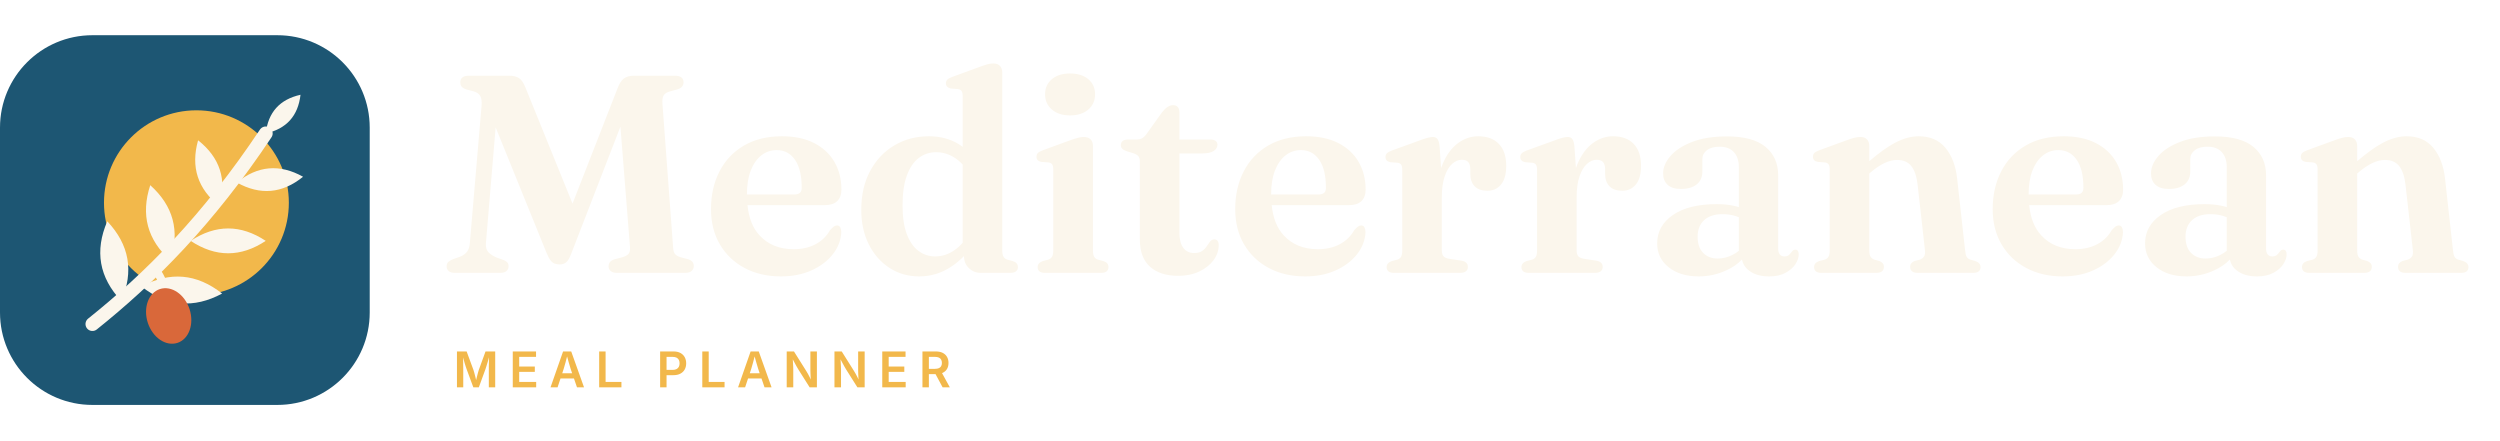
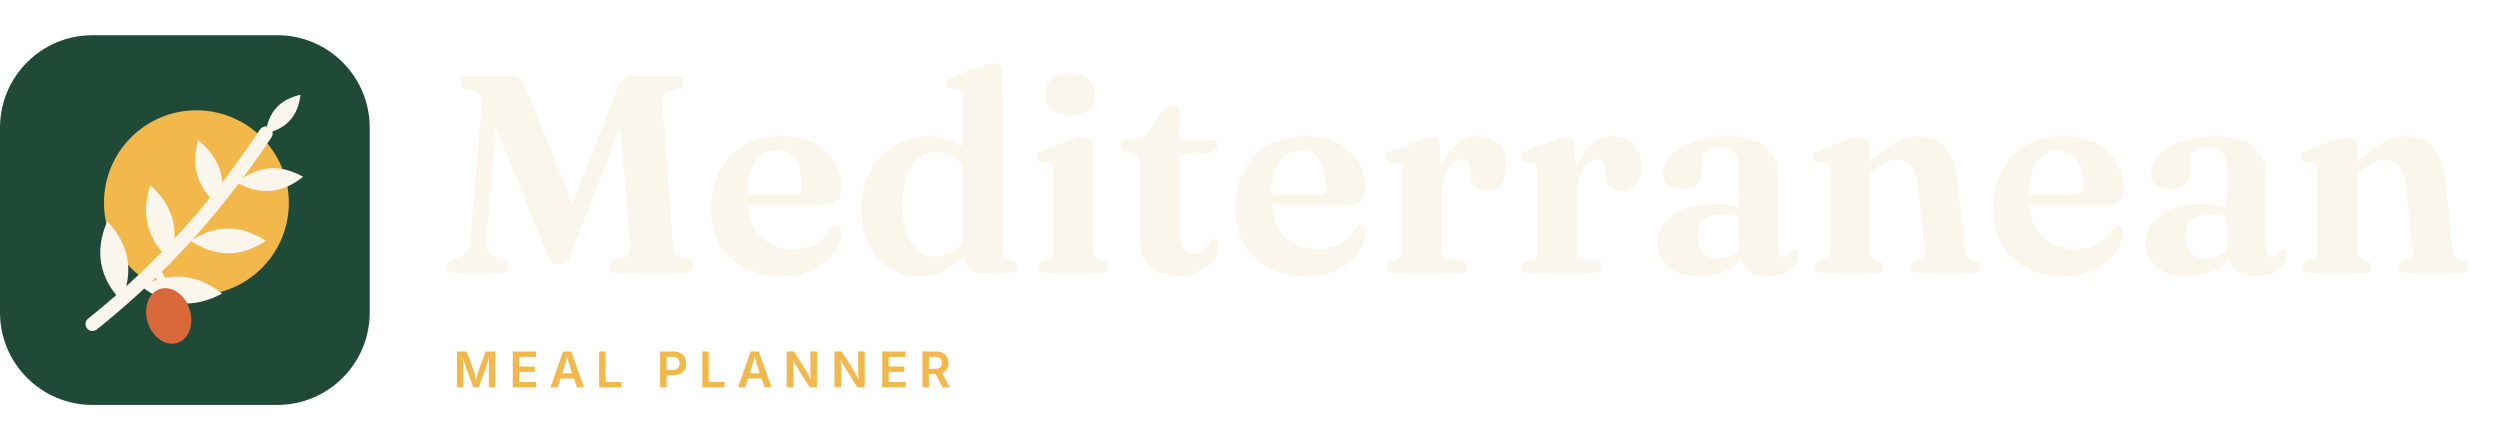
<svg xmlns="http://www.w3.org/2000/svg" viewBox="0 0 568 100">
  <g transform="translate(0 8) scale(1.3125)">
-     <rect width="64" height="64" rx="16" fill="#1D5673" />
+     <rect width="64" height="64" rx="16" fill="#1F4A38" />
    <circle cx="34" cy="29" r="16" fill="#F2B84B" />
    <path d="M16 50 C26 42 36 32 46 17" fill="none" stroke="#FBF6EC" stroke-width="2.4" stroke-linecap="round" />
    <path d="M21 46Q24.31 38.31 18.57 32.21Q15.25 39.91 21 46ZM24.5 43.5Q31.07 48.69 38.45 44.72Q31.87 39.53 24.5 43.5ZM29.5 39Q32 31.34 26.01 25.96Q23.5 33.62 29.5 39ZM33 35.6Q39.5 39.9 46 35.6Q39.5 31.3 33 35.6ZM38 29.6Q39.95 22.66 34.29 18.19Q32.34 25.13 38 29.6ZM41 25.5Q47.07 28.88 52.46 24.5Q46.39 21.11 41 25.5ZM46 17Q51.39 15.8 52.02 10.31Q46.63 11.51 46 17Z" fill="#FBF6EC" />
    <path d="M27 40.6 Q28.5 43 28.6 44.5" fill="none" stroke="#FBF6EC" stroke-width="1.4" stroke-linecap="round" />
    <ellipse cx="29.2" cy="48.6" rx="3.8" ry="4.9" transform="rotate(-18 29.2 48.6)" fill="#D9683A" />
  </g>
  <path d="M119.42 19.98L130.08 46.26L140.29 20.11Q140.90 18.48 141.74 17.84Q142.59 17.20 144.06 17.20L153.31 17.20Q154.30 17.20 154.80 17.58Q155.30 17.97 155.30 18.67Q155.30 19.28 154.96 19.68Q154.62 20.08 153.92 20.30L152.29 20.75Q151.20 21.04 150.82 21.62Q150.43 22.19 150.50 23.47L152.93 56.21Q152.99 57.30 153.39 57.74Q153.79 58.19 154.75 58.48L156.35 58.90Q157.02 59.12 157.33 59.50Q157.63 59.89 157.63 60.46Q157.63 61.10 157.15 61.55Q156.67 62 155.68 62L140.26 62Q139.26 62 138.77 61.60Q138.27 61.20 138.27 60.53Q138.27 59.95 138.58 59.55Q138.88 59.15 139.65 58.90L141.28 58.48Q142.40 58.16 142.80 57.68Q143.20 57.20 143.14 56.21L140.96 28.78L129.79 57.62Q129.22 59.15 128.61 59.62Q128 60.08 127.17 60.08Q126.56 60.08 126.05 59.90Q125.54 59.73 125.10 59.18Q124.67 58.64 124.19 57.49L112.61 28.94L110.40 55.25Q110.30 56.62 110.99 57.33Q111.68 58.03 112.90 58.54L114.46 59.09Q114.98 59.31 115.26 59.62Q115.55 59.92 115.55 60.46Q115.55 61.17 115.07 61.58Q114.59 62 113.60 62L103.42 62Q102.43 62 101.95 61.60Q101.47 61.20 101.47 60.53Q101.47 59.86 101.89 59.49Q102.30 59.12 102.98 58.86L104.26 58.42Q105.34 58.06 106 57.33Q106.66 56.59 106.75 55.22L109.41 24.05Q109.54 22.54 109.10 21.79Q108.67 21.04 107.58 20.75L106.02 20.34Q105.28 20.11 104.93 19.73Q104.58 19.34 104.58 18.70Q104.58 17.20 106.59 17.20L115.71 17.20Q117.09 17.20 117.94 17.76Q118.78 18.32 119.42 19.98M191.17 43.09Q191.17 44.78 190.21 45.70Q189.25 46.61 187.40 46.61L169.83 46.61Q170.28 51.06 172.61 53.52Q175.49 56.62 180.32 56.62Q183.14 56.62 185.27 55.50Q187.40 54.38 188.58 52.30Q189.16 51.66 189.49 51.44Q189.83 51.22 190.18 51.22Q190.69 51.22 190.92 51.68Q191.14 52.14 191.14 52.78Q191.01 55.47 189.22 57.76Q187.43 60.05 184.39 61.42Q181.35 62.80 177.41 62.80Q172.77 62.80 169.19 60.90Q165.60 58.99 163.57 55.55Q161.54 52.11 161.54 47.50Q161.54 42.67 163.48 38.93Q165.41 35.18 169.03 33.07Q172.64 30.96 177.67 30.96Q181.96 30.96 184.98 32.51Q188 34.06 189.59 36.80Q191.17 39.54 191.17 43.09M169.70 44.18L180.52 44.18Q182.15 44.18 182.15 42.70Q182.15 38.48 180.61 36.29Q179.08 34.10 176.48 34.10Q174.50 34.10 172.96 35.31Q171.43 36.53 170.56 38.77Q169.70 41.01 169.70 44.18M195.68 47.70Q195.68 42.58 197.71 38.82Q199.75 35.06 203.23 33.01Q206.72 30.96 211.04 30.96Q214.85 30.96 217.79 32.72Q218.27 33.04 218.72 33.36L218.72 21.84Q218.72 21.04 218.48 20.69Q218.24 20.34 217.67 20.24L216 20.11Q215.43 19.95 215.17 19.66Q214.91 19.38 214.91 18.93Q214.91 18.42 215.22 18.10Q215.52 17.78 216.39 17.46L222.34 15.28Q223.55 14.83 224.29 14.62Q225.03 14.42 225.70 14.42Q226.69 14.42 227.20 14.98Q227.71 15.54 227.71 16.46L227.71 56.88Q227.71 57.87 228 58.34Q228.29 58.80 228.87 58.99L230.08 59.31Q230.69 59.50 230.98 59.84Q231.27 60.18 231.27 60.69Q231.27 61.30 230.83 61.65Q230.40 62 229.51 62L222.88 62Q221.22 62 220.13 60.91Q219.04 59.89 219.01 58.19Q217.67 59.57 216.16 60.56Q212.83 62.80 208.83 62.80Q205.06 62.80 202.08 60.86Q199.11 58.93 197.39 55.52Q195.68 52.11 195.68 47.70M218.72 55.15L218.72 37.39Q217.86 36.46 216.93 35.86Q214.95 34.58 212.67 34.58Q210.50 34.58 208.77 35.87Q207.04 37.17 206.05 39.84Q205.06 42.51 205.06 46.70Q205.06 50.61 206.02 53.17Q206.98 55.73 208.66 56.99Q210.34 58.26 212.48 58.26Q214.82 58.26 216.83 56.85Q217.83 56.18 218.72 55.15M248.32 33.14L248.32 56.88Q248.32 57.87 248.60 58.34Q248.87 58.80 249.44 58.99L250.66 59.31Q251.27 59.50 251.56 59.84Q251.84 60.18 251.84 60.69Q251.84 61.30 251.43 61.65Q251.01 62 250.08 62L237.48 62Q236.58 62 236.16 61.65Q235.75 61.30 235.75 60.69Q235.75 60.21 236.04 59.87Q236.32 59.54 236.93 59.31L238.18 58.99Q238.76 58.77 239.03 58.32Q239.30 57.87 239.30 56.88L239.30 38.54Q239.30 37.71 239.06 37.36Q238.82 37.01 238.28 36.91L236.58 36.78Q236 36.66 235.75 36.37Q235.49 36.08 235.49 35.63Q235.49 35.09 235.80 34.77Q236.10 34.45 236.96 34.13L242.92 31.95Q244.16 31.50 244.92 31.31Q245.67 31.12 246.18 31.12Q247.27 31.12 247.80 31.68Q248.32 32.24 248.32 33.14M243.11 26.22Q240.55 26.22 239 24.90Q237.44 23.57 237.44 21.42Q237.44 19.28 239 17.98Q240.55 16.69 243.11 16.69Q245.70 16.69 247.25 17.98Q248.80 19.28 248.80 21.42Q248.80 23.57 247.25 24.90Q245.70 26.22 243.11 26.22M257.53 34.83L256.06 34.38Q255.29 34.13 254.97 33.79Q254.65 33.46 254.65 33.01Q254.65 32.37 255.08 32.03Q255.52 31.70 256.25 31.70L258.20 31.70Q258.97 31.70 259.48 31.41Q260 31.12 260.54 30.38L264.03 25.49Q264.70 24.66 265.31 24.27Q265.92 23.89 266.52 23.89Q267.20 23.89 267.58 24.30Q267.96 24.72 267.96 25.52L267.96 31.70L275 31.70Q275.74 31.70 276.17 32Q276.60 32.30 276.60 32.88Q276.60 33.71 275.77 34.29Q274.94 34.86 273.08 34.86L267.96 34.86L267.96 52.88Q267.96 55.12 268.84 56.30Q269.72 57.49 271.29 57.49Q272.48 57.49 273.13 57.02Q273.79 56.56 274.17 55.95Q274.56 55.34 274.92 54.88Q275.29 54.42 275.87 54.38Q276.35 54.38 276.62 54.70Q276.89 55.02 276.89 55.76Q276.86 57.58 275.69 59.15Q274.52 60.72 272.44 61.70Q270.36 62.67 267.71 62.67Q263.61 62.67 261.29 60.61Q258.97 58.54 258.97 54.38L258.97 36.72Q258.97 35.89 258.64 35.49Q258.30 35.09 257.53 34.83M310.27 43.09Q310.27 44.78 309.31 45.70Q308.35 46.61 306.50 46.61L288.93 46.61Q289.38 51.06 291.71 53.52Q294.59 56.62 299.42 56.62Q302.24 56.62 304.37 55.50Q306.50 54.38 307.68 52.30Q308.26 51.66 308.59 51.44Q308.93 51.22 309.28 51.22Q309.79 51.22 310.02 51.68Q310.24 52.14 310.24 52.78Q310.11 55.47 308.32 57.76Q306.53 60.05 303.49 61.42Q300.45 62.80 296.51 62.80Q291.87 62.80 288.29 60.90Q284.70 58.99 282.67 55.55Q280.64 52.11 280.64 47.50Q280.64 42.67 282.58 38.93Q284.51 35.18 288.13 33.07Q291.74 30.96 296.77 30.96Q301.06 30.96 304.08 32.51Q307.10 34.06 308.69 36.80Q310.27 39.54 310.27 43.09M288.80 44.18L299.62 44.18Q301.25 44.18 301.25 42.70Q301.25 38.48 299.71 36.29Q298.18 34.10 295.58 34.10Q293.60 34.10 292.06 35.31Q290.53 36.53 289.66 38.77Q288.80 41.01 288.80 44.18M327.07 33.17L327.42 38.19Q327.58 37.71 327.77 37.26Q329.09 34.13 331.23 32.54Q333.37 30.96 335.84 30.96Q338.88 30.96 340.54 32.69Q342.21 34.42 342.21 37.65Q342.21 40.53 341.02 41.94Q339.84 43.34 337.95 43.34Q336.03 43.34 335.04 42.32Q334.05 41.30 334.05 39.47L334.05 38.32Q334.01 37.30 333.57 36.80Q333.12 36.30 332.09 36.30Q330.97 36.30 329.93 37.23Q328.89 38.16 328.24 40.05Q327.58 41.94 327.58 44.88L327.58 56.85Q327.58 57.78 327.95 58.21Q328.32 58.64 329.28 58.80L332.03 59.22Q332.77 59.34 333.13 59.70Q333.50 60.05 333.50 60.66Q333.50 61.30 333.04 61.65Q332.57 62 331.71 62L316.77 62Q315.87 62 315.45 61.65Q315.04 61.30 315.04 60.69Q315.04 60.21 315.33 59.87Q315.61 59.54 316.22 59.31L317.47 58.99Q318.05 58.80 318.32 58.34Q318.59 57.87 318.59 56.88L318.59 38.61Q318.59 37.78 318.35 37.42Q318.11 37.07 317.57 36.98L315.87 36.85Q315.29 36.72 315.04 36.43Q314.78 36.14 314.78 35.70Q314.78 35.15 315.10 34.83Q315.42 34.51 316.25 34.19L322.08 32.08Q323.65 31.47 324.38 31.30Q325.12 31.12 325.53 31.12Q326.24 31.12 326.59 31.58Q326.94 32.05 327.07 33.17M357.70 33.17L358.05 38.19Q358.21 37.71 358.40 37.26Q359.72 34.13 361.86 32.54Q364 30.96 366.47 30.96Q369.51 30.96 371.17 32.69Q372.84 34.42 372.84 37.65Q372.84 40.53 371.65 41.94Q370.47 43.34 368.58 43.34Q366.66 43.34 365.67 42.32Q364.68 41.30 364.68 39.47L364.68 38.32Q364.64 37.30 364.20 36.80Q363.75 36.30 362.72 36.30Q361.60 36.30 360.56 37.23Q359.52 38.16 358.87 40.05Q358.21 41.94 358.21 44.88L358.21 56.85Q358.21 57.78 358.58 58.21Q358.95 58.64 359.91 58.80L362.66 59.22Q363.40 59.34 363.76 59.70Q364.13 60.05 364.13 60.66Q364.13 61.30 363.67 61.65Q363.20 62 362.34 62L347.40 62Q346.50 62 346.08 61.65Q345.67 61.30 345.67 60.69Q345.67 60.21 345.96 59.87Q346.24 59.54 346.85 59.31L348.10 58.99Q348.68 58.80 348.95 58.34Q349.22 57.87 349.22 56.88L349.22 38.61Q349.22 37.78 348.98 37.42Q348.74 37.07 348.20 36.98L346.50 36.85Q345.92 36.72 345.67 36.43Q345.41 36.14 345.41 35.70Q345.41 35.15 345.73 34.83Q346.05 34.51 346.88 34.19L352.71 32.08Q354.28 31.47 355.01 31.30Q355.75 31.12 356.16 31.12Q356.87 31.12 357.22 31.58Q357.57 32.05 357.70 33.17M376.51 55.31Q376.51 51.31 380.08 48.85Q383.65 46.38 390.05 46.38Q392.13 46.38 393.82 46.74Q394.46 46.86 395.07 47.06L395.07 38.03Q395.07 35.79 393.94 34.56Q392.80 33.33 390.72 33.33Q388.83 33.33 387.81 34.13Q386.78 34.93 386.78 36.11L386.78 38.93Q386.78 40.85 385.50 41.89Q384.22 42.93 381.89 42.93Q379.90 42.93 378.88 41.98Q377.86 41.04 377.86 39.41Q377.86 37.39 379.52 35.46Q381.18 33.52 384.42 32.26Q387.65 30.99 392.38 30.99Q398.27 30.99 401.14 33.38Q404 35.76 404 39.82L404 56.46Q404 57.36 404.37 57.81Q404.74 58.26 405.41 58.26Q406.11 58.26 406.46 57.92Q406.82 57.58 407.07 57.23Q407.23 57.01 407.42 56.86Q407.62 56.72 407.90 56.72Q408.29 56.72 408.48 57.01Q408.67 57.30 408.67 57.78Q408.67 58.86 407.92 60.02Q407.17 61.17 405.68 61.98Q404.19 62.80 401.95 62.80Q399.10 62.80 397.41 61.49Q396.10 60.53 395.78 58.96Q394.30 60.50 392.22 61.42Q389.25 62.80 385.92 62.80Q381.73 62.80 379.12 60.72Q376.51 58.64 376.51 55.31M395.07 56.98L395.07 49.36Q394.43 49.10 393.79 48.94Q392.64 48.66 391.33 48.66Q388.67 48.66 387.18 50.02Q385.70 51.38 385.70 53.78Q385.70 56.18 386.96 57.46Q388.22 58.74 390.24 58.74Q391.97 58.74 393.57 57.94Q394.37 57.55 395.07 56.98M424.70 33.14L424.70 36.62Q428 33.81 430.43 32.50Q433.31 30.96 435.90 30.96Q439.84 30.96 442.01 33.60Q444.19 36.24 444.67 40.62L446.46 56.78Q446.56 57.84 446.81 58.32Q447.07 58.80 447.68 58.99L448.80 59.31Q449.41 59.54 449.69 59.87Q449.98 60.21 449.98 60.69Q449.98 61.30 449.57 61.65Q449.15 62 448.22 62L435.74 62Q433.98 62 433.98 60.59Q433.98 59.73 434.97 59.31L436.19 58.99Q436.80 58.77 437.13 58.29Q437.47 57.81 437.34 56.78L435.68 41.94Q435.36 39.15 434.25 37.74Q433.15 36.34 431.01 36.34Q429.66 36.34 428.17 37.04Q426.69 37.74 425.02 39.15L424.70 39.44L424.70 56.88Q424.70 57.87 424.99 58.32Q425.28 58.77 425.85 58.99L427.01 59.31Q428.03 59.73 428.03 60.59Q428.03 62 426.24 62L413.89 62Q412.99 62 412.57 61.65Q412.16 61.30 412.16 60.69Q412.16 60.21 412.43 59.87Q412.70 59.54 413.31 59.31L414.59 58.99Q415.17 58.77 415.44 58.32Q415.71 57.87 415.71 56.88L415.71 38.54Q415.71 37.71 415.47 37.36Q415.23 37.01 414.69 36.91L412.99 36.78Q412.41 36.66 412.16 36.37Q411.90 36.08 411.90 35.63Q411.90 35.09 412.21 34.77Q412.51 34.45 413.37 34.13L419.33 31.95Q420.54 31.50 421.28 31.31Q422.01 31.12 422.69 31.12Q423.68 31.12 424.19 31.68Q424.70 32.24 424.70 33.14M482.37 43.09Q482.37 44.78 481.41 45.70Q480.45 46.61 478.60 46.61L461.03 46.61Q461.48 51.06 463.81 53.52Q466.69 56.62 471.52 56.62Q474.34 56.62 476.47 55.50Q478.60 54.38 479.78 52.30Q480.36 51.66 480.69 51.44Q481.03 51.22 481.38 51.22Q481.89 51.22 482.12 51.68Q482.34 52.14 482.34 52.78Q482.21 55.47 480.42 57.76Q478.63 60.05 475.59 61.42Q472.55 62.80 468.61 62.80Q463.97 62.80 460.39 60.90Q456.80 58.99 454.77 55.55Q452.74 52.11 452.74 47.50Q452.74 42.67 454.68 38.93Q456.61 35.18 460.23 33.07Q463.84 30.96 468.87 30.96Q473.16 30.96 476.18 32.51Q479.20 34.06 480.79 36.80Q482.37 39.54 482.37 43.09M460.90 44.18L471.72 44.18Q473.35 44.18 473.35 42.70Q473.35 38.48 471.81 36.29Q470.28 34.10 467.68 34.10Q465.70 34.10 464.16 35.31Q462.63 36.53 461.76 38.77Q460.90 41.01 460.90 44.18M487.36 55.31Q487.36 51.31 490.93 48.85Q494.50 46.38 500.90 46.38Q502.98 46.38 504.67 46.74Q505.31 46.86 505.92 47.06L505.92 38.03Q505.92 35.79 504.79 34.56Q503.65 33.33 501.57 33.33Q499.68 33.33 498.66 34.13Q497.63 34.93 497.63 36.11L497.63 38.93Q497.63 40.85 496.35 41.89Q495.07 42.93 492.74 42.93Q490.75 42.93 489.73 41.98Q488.71 41.04 488.71 39.41Q488.71 37.39 490.37 35.46Q492.03 33.52 495.27 32.26Q498.50 30.99 503.23 30.99Q509.12 30.99 511.99 33.38Q514.85 35.76 514.85 39.82L514.85 56.46Q514.85 57.36 515.22 57.81Q515.59 58.26 516.26 58.26Q516.96 58.26 517.31 57.92Q517.67 57.58 517.92 57.23Q518.08 57.01 518.27 56.86Q518.47 56.72 518.75 56.72Q519.14 56.72 519.33 57.01Q519.52 57.30 519.52 57.78Q519.52 58.86 518.77 60.02Q518.02 61.17 516.53 61.98Q515.04 62.80 512.80 62.80Q509.95 62.80 508.26 61.49Q506.95 60.53 506.63 58.96Q505.15 60.50 503.07 61.42Q500.10 62.80 496.77 62.80Q492.58 62.80 489.97 60.72Q487.36 58.64 487.36 55.31M505.92 56.98L505.92 49.36Q505.28 49.10 504.64 48.94Q503.49 48.66 502.18 48.66Q499.52 48.66 498.03 50.02Q496.55 51.38 496.55 53.78Q496.55 56.18 497.81 57.46Q499.07 58.74 501.09 58.74Q502.82 58.74 504.42 57.94Q505.22 57.55 505.92 56.98M535.55 33.14L535.55 36.62Q538.85 33.81 541.28 32.50Q544.16 30.96 546.75 30.96Q550.69 30.96 552.86 33.60Q555.04 36.24 555.52 40.62L557.31 56.78Q557.41 57.84 557.66 58.32Q557.92 58.80 558.53 58.99L559.65 59.31Q560.26 59.54 560.54 59.87Q560.83 60.21 560.83 60.69Q560.83 61.30 560.42 61.65Q560 62 559.07 62L546.59 62Q544.83 62 544.83 60.59Q544.83 59.73 545.82 59.31L547.04 58.99Q547.65 58.77 547.98 58.29Q548.32 57.81 548.19 56.78L546.53 41.94Q546.21 39.15 545.10 37.74Q544 36.34 541.86 36.34Q540.51 36.34 539.02 37.04Q537.54 37.74 535.87 39.15L535.55 39.44L535.55 56.88Q535.55 57.87 535.84 58.32Q536.13 58.77 536.70 58.99L537.86 59.31Q538.88 59.73 538.88 60.59Q538.88 62 537.09 62L524.74 62Q523.84 62 523.42 61.65Q523.01 61.30 523.01 60.69Q523.01 60.21 523.28 59.87Q523.55 59.54 524.16 59.31L525.44 58.99Q526.02 58.77 526.29 58.32Q526.56 57.87 526.56 56.88L526.56 38.54Q526.56 37.71 526.32 37.36Q526.08 37.01 525.54 36.91L523.84 36.78Q523.26 36.66 523.01 36.37Q522.75 36.08 522.75 35.63Q522.75 35.09 523.06 34.77Q523.36 34.45 524.22 34.13L530.18 31.95Q531.39 31.50 532.13 31.31Q532.86 31.12 533.54 31.12Q534.53 31.12 535.04 31.68Q535.55 32.24 535.55 33.14" fill="#FBF6EC" />
  <path d="M105.25 88L103.82 88L103.82 79.85L106.02 79.85L107.57 84.06Q107.65 84.29 107.75 84.66Q107.85 85.03 107.96 85.46Q108.06 85.88 108.16 86.29Q108.17 86.32 108.17 86.35Q108.18 86.33 108.19 86.30Q108.28 85.90 108.39 85.47Q108.50 85.04 108.60 84.67Q108.70 84.30 108.78 84.06L110.31 79.85L112.51 79.85L112.51 88L111.06 88L111.06 83.89Q111.06 83.63 111.06 83.25Q111.07 82.88 111.08 82.45Q111.09 82.03 111.10 81.59Q111.10 81.38 111.10 81.17Q111.04 81.41 110.98 81.65Q110.85 82.10 110.72 82.52Q110.60 82.95 110.48 83.30Q110.37 83.66 110.29 83.89L108.79 88L107.54 88L106.02 83.89Q105.94 83.66 105.82 83.31Q105.71 82.96 105.58 82.54Q105.46 82.12 105.33 81.66Q105.26 81.44 105.20 81.22Q105.20 81.38 105.21 81.56Q105.22 81.99 105.23 82.42Q105.24 82.85 105.24 83.23Q105.25 83.61 105.25 83.89L105.25 88M121.82 88L116.50 88L116.50 79.85L121.79 79.85L121.79 81.08L117.96 81.08L117.96 83.28L121.51 83.28L121.51 84.49L117.96 84.49L117.96 86.77L121.82 86.77L121.82 88M126.68 88L125.08 88L127.93 79.85L129.78 79.85L132.69 88L131.09 88L130.40 85.98L127.35 85.98L126.68 88M127.74 84.81L129.99 84.81L129.64 83.77Q129.43 83.11 129.20 82.28Q129.03 81.69 128.84 80.98Q128.66 81.70 128.50 82.30Q128.28 83.13 128.08 83.77L127.74 84.81M141.19 88L136.13 88L136.13 79.85L137.59 79.85L137.59 86.77L141.19 86.77L141.19 88M151.44 88L149.98 88L149.98 79.85L153.03 79.85Q153.96 79.85 154.60 80.20Q155.24 80.55 155.57 81.16Q155.90 81.77 155.90 82.55Q155.90 83.33 155.57 83.94Q155.24 84.54 154.59 84.89Q153.95 85.24 153 85.24L151.44 85.24L151.44 88M151.44 81.08L151.44 84.04L152.81 84.04Q153.37 84.04 153.72 83.85Q154.07 83.66 154.24 83.32Q154.40 82.98 154.40 82.55Q154.40 82.12 154.24 81.78Q154.07 81.45 153.72 81.26Q153.36 81.08 152.80 81.08L151.44 81.08M164.62 88L159.56 88L159.56 79.85L161.02 79.85L161.02 86.77L164.62 86.77L164.62 88M169.29 88L167.69 88L170.54 79.85L172.39 79.85L175.30 88L173.70 88L173.01 85.98L169.96 85.98L169.29 88M170.35 84.81L172.60 84.81L172.25 83.77Q172.04 83.11 171.81 82.28Q171.64 81.69 171.45 80.98Q171.27 81.70 171.11 82.30Q170.89 83.13 170.69 83.77L170.35 84.81M180.23 88L178.74 88L178.74 79.85L180.39 79.85L183.21 84.34Q183.38 84.62 183.58 84.97Q183.78 85.33 183.99 85.76Q184.10 85.99 184.21 86.23Q184.19 86.01 184.18 85.78Q184.15 85.30 184.14 84.86Q184.12 84.43 184.12 84.13L184.12 79.85L185.60 79.85L185.60 88L183.95 88L181.40 83.96Q181.16 83.57 180.95 83.19Q180.74 82.82 180.49 82.34Q180.33 82.03 180.12 81.64Q180.15 81.99 180.16 82.32Q180.19 82.85 180.21 83.28Q180.23 83.70 180.23 83.95L180.23 88M191.08 88L189.59 88L189.59 79.85L191.24 79.85L194.06 84.34Q194.23 84.62 194.43 84.97Q194.63 85.33 194.84 85.76Q194.95 85.99 195.06 86.23Q195.04 86.01 195.03 85.78Q195 85.30 194.99 84.86Q194.97 84.43 194.97 84.13L194.97 79.85L196.45 79.85L196.45 88L194.80 88L192.25 83.96Q192.01 83.57 191.80 83.19Q191.59 82.82 191.34 82.34Q191.18 82.03 190.97 81.64Q191 81.99 191.01 82.32Q191.04 82.85 191.06 83.28Q191.08 83.70 191.08 83.95L191.08 88M205.77 88L200.45 88L200.45 79.85L205.74 79.85L205.74 81.08L201.91 81.08L201.91 83.28L205.46 83.28L205.46 84.49L201.91 84.49L201.91 86.77L205.77 86.77L205.77 88M211.04 88L209.58 88L209.58 79.85L212.63 79.85Q213.56 79.85 214.20 80.18Q214.84 80.51 215.17 81.10Q215.50 81.68 215.50 82.46Q215.50 83.24 215.17 83.81Q214.84 84.39 214.19 84.70Q214.11 84.74 214.03 84.77L215.80 88L214.16 88L212.56 85.01L211.04 85.01L211.04 88M211.04 81.08L211.04 83.80L212.41 83.80Q212.97 83.80 213.32 83.64Q213.67 83.49 213.83 83.19Q214 82.89 214 82.46Q214 82.02 213.83 81.71Q213.67 81.40 213.31 81.24Q212.96 81.08 212.40 81.08" fill="#F2B84B" />
</svg>
